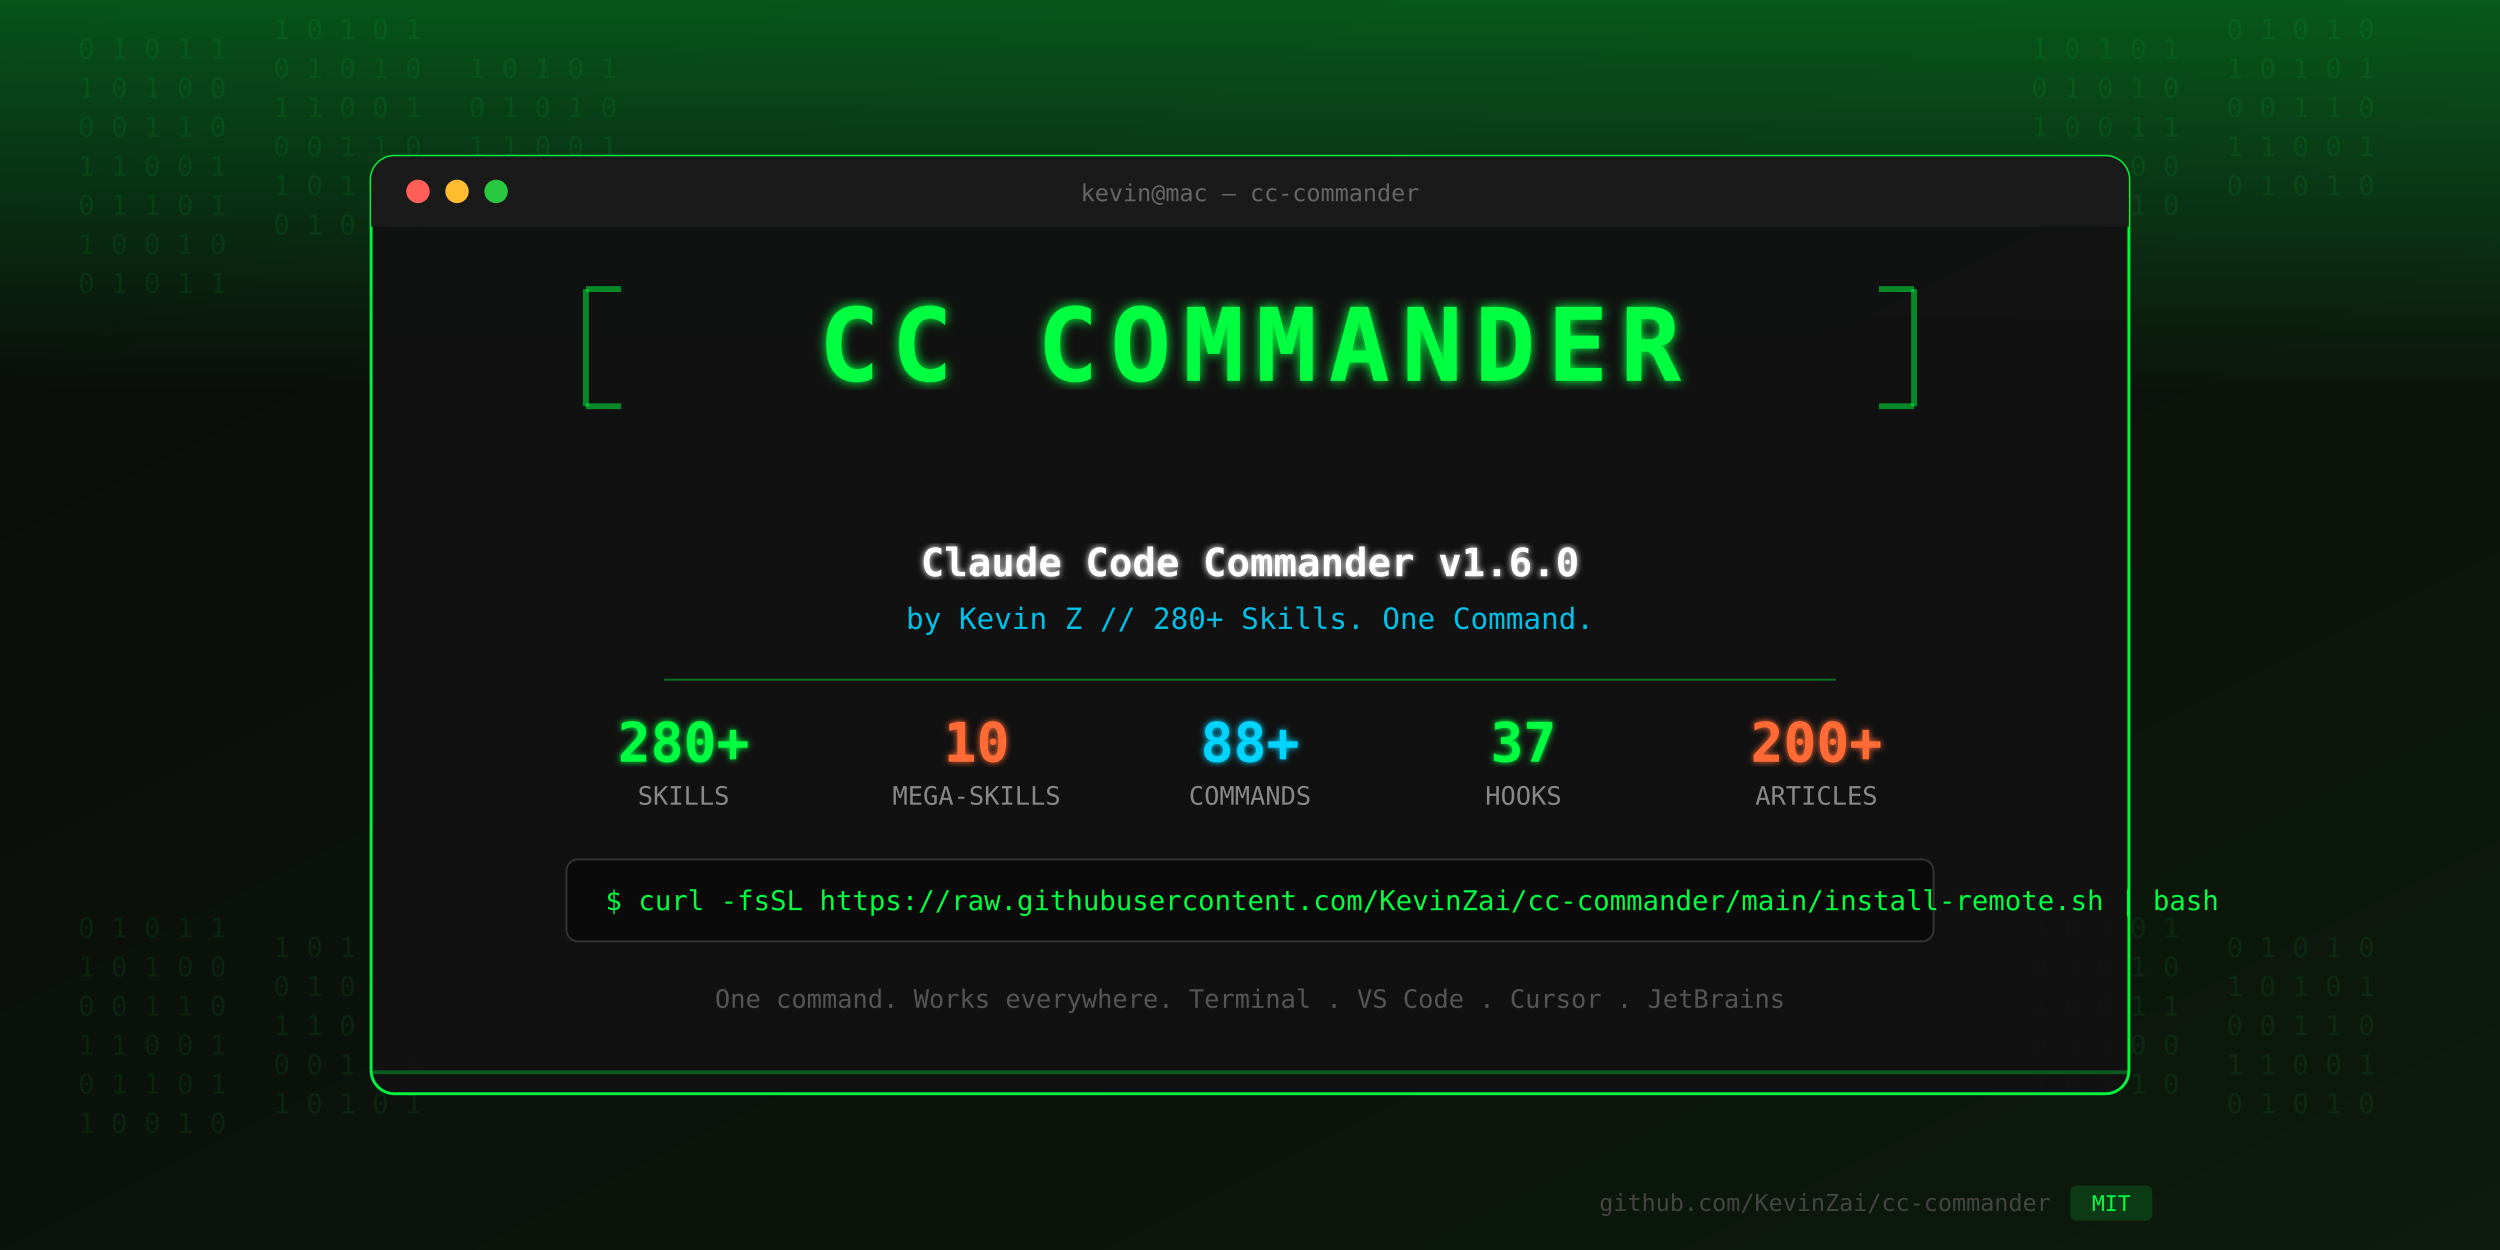
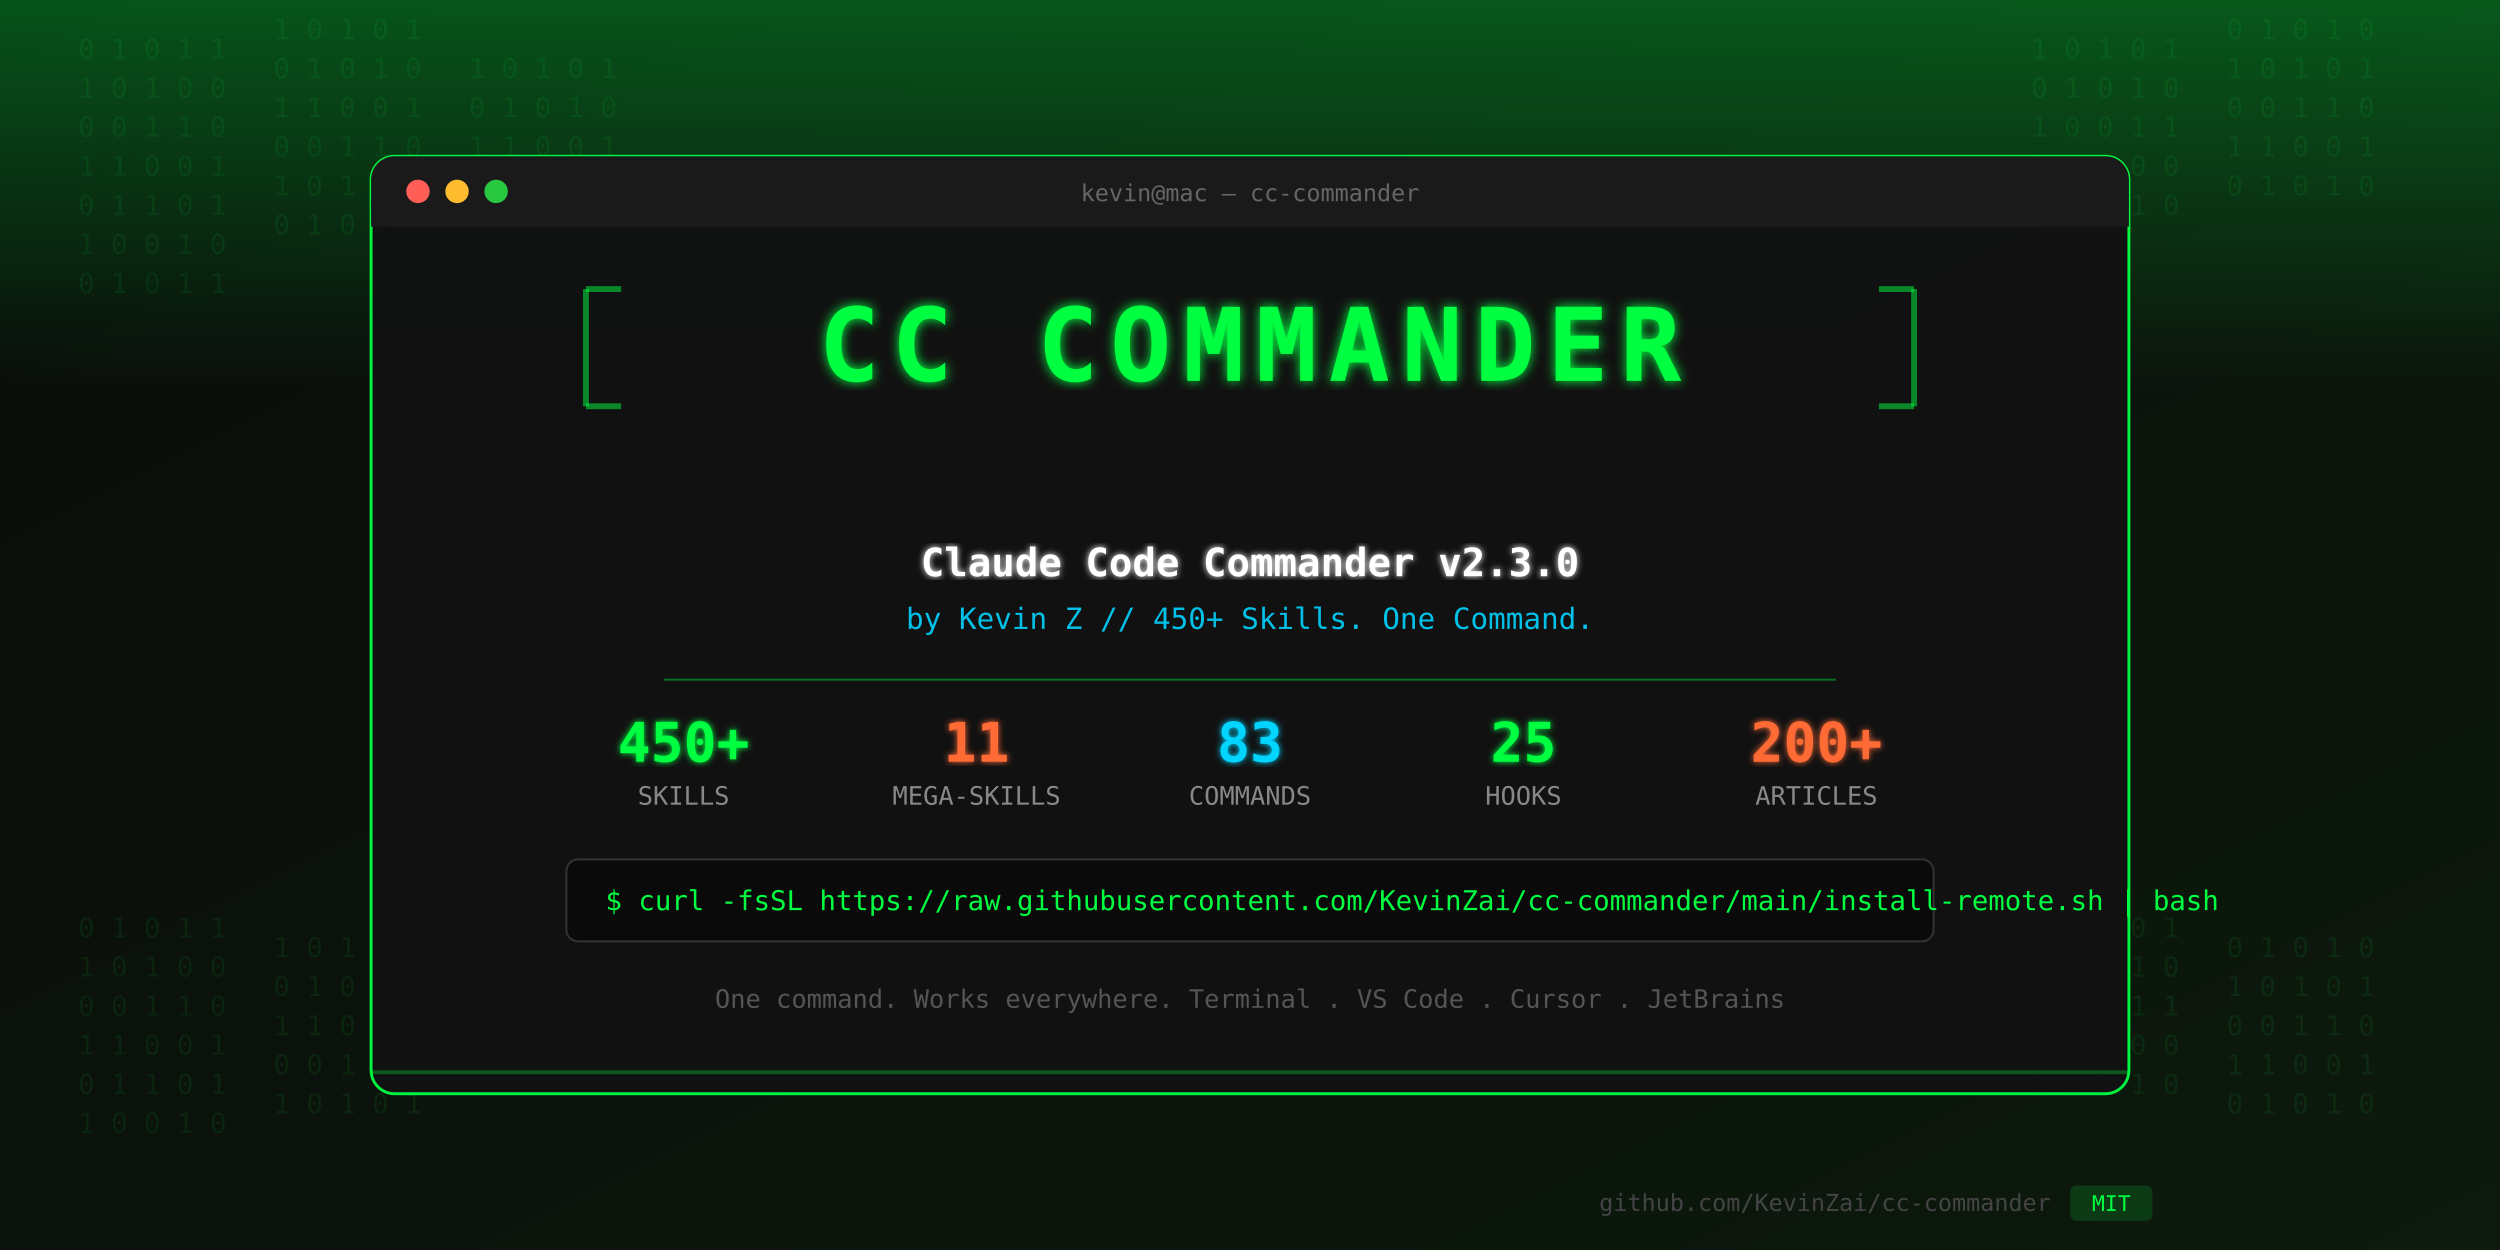
<svg xmlns="http://www.w3.org/2000/svg" width="1280" height="640" viewBox="0 0 1280 640">
  <defs>
    <linearGradient id="bg" x1="0%" y1="0%" x2="100%" y2="100%">
      <stop offset="0%" style="stop-color:#0a0a0a" />
      <stop offset="100%" style="stop-color:#0d1a0d" />
    </linearGradient>
    <linearGradient id="greenGlow" x1="0%" y1="0%" x2="0%" y2="100%">
      <stop offset="0%" style="stop-color:#00ff41;stop-opacity:0.3" />
      <stop offset="100%" style="stop-color:#00ff41;stop-opacity:0" />
    </linearGradient>
    <filter id="glow">
      <feGaussianBlur stdDeviation="3" result="blur" />
      <feMerge>
        <feMergeNode in="blur" />
        <feMergeNode in="SourceGraphic" />
      </feMerge>
    </filter>
    <filter id="softGlow">
      <feGaussianBlur stdDeviation="1.5" result="blur" />
      <feMerge>
        <feMergeNode in="blur" />
        <feMergeNode in="SourceGraphic" />
      </feMerge>
    </filter>
  </defs>
  <rect width="1280" height="640" fill="url(#bg)" />
  <g opacity="0.08" fill="#00ff41" font-family="monospace" font-size="14">
    <text x="40" y="30">0 1 0 1 1</text>
    <text x="40" y="50">1 0 1 0 0</text>
    <text x="40" y="70">0 0 1 1 0</text>
    <text x="40" y="90">1 1 0 0 1</text>
    <text x="40" y="110">0 1 1 0 1</text>
    <text x="40" y="130">1 0 0 1 0</text>
    <text x="40" y="150">0 1 0 1 1</text>
    <text x="140" y="20">1 0 1 0 1</text>
    <text x="140" y="40">0 1 0 1 0</text>
    <text x="140" y="60">1 1 0 0 1</text>
    <text x="140" y="80">0 0 1 1 0</text>
    <text x="140" y="100">1 0 1 0 1</text>
    <text x="140" y="120">0 1 0 1 0</text>
    <text x="240" y="40">1 0 1 0 1</text>
    <text x="240" y="60">0 1 0 1 0</text>
    <text x="240" y="80">1 1 0 0 1</text>
    <text x="240" y="100">0 0 1 1 0</text>
    <text x="1040" y="30">1 0 1 0 1</text>
    <text x="1040" y="50">0 1 0 1 0</text>
    <text x="1040" y="70">1 0 0 1 1</text>
    <text x="1040" y="90">0 1 1 0 0</text>
    <text x="1040" y="110">1 0 1 1 0</text>
    <text x="1140" y="20">0 1 0 1 0</text>
    <text x="1140" y="40">1 0 1 0 1</text>
    <text x="1140" y="60">0 0 1 1 0</text>
    <text x="1140" y="80">1 1 0 0 1</text>
    <text x="1140" y="100">0 1 0 1 0</text>
    <text x="40" y="480">0 1 0 1 1</text>
    <text x="40" y="500">1 0 1 0 0</text>
    <text x="40" y="520">0 0 1 1 0</text>
    <text x="40" y="540">1 1 0 0 1</text>
    <text x="40" y="560">0 1 1 0 1</text>
    <text x="40" y="580">1 0 0 1 0</text>
    <text x="140" y="490">1 0 1 0 1</text>
    <text x="140" y="510">0 1 0 1 0</text>
    <text x="140" y="530">1 1 0 0 1</text>
    <text x="140" y="550">0 0 1 1 0</text>
    <text x="140" y="570">1 0 1 0 1</text>
    <text x="1040" y="480">1 0 1 0 1</text>
    <text x="1040" y="500">0 1 0 1 0</text>
    <text x="1040" y="520">1 0 0 1 1</text>
    <text x="1040" y="540">0 1 1 0 0</text>
    <text x="1040" y="560">1 0 1 1 0</text>
    <text x="1140" y="490">0 1 0 1 0</text>
    <text x="1140" y="510">1 0 1 0 1</text>
    <text x="1140" y="530">0 0 1 1 0</text>
    <text x="1140" y="550">1 1 0 0 1</text>
    <text x="1140" y="570">0 1 0 1 0</text>
  </g>
  <rect width="1280" height="200" fill="url(#greenGlow)" />
  <rect x="190" y="80" width="900" height="480" rx="12" fill="#111111" stroke="#00ff41" stroke-width="1.5" opacity="0.95" />
  <rect x="190" y="80" width="900" height="36" rx="12" fill="#1a1a1a" />
  <rect x="190" y="104" width="900" height="12" fill="#1a1a1a" />
  <circle cx="214" cy="98" r="6" fill="#ff5f57" />
  <circle cx="234" cy="98" r="6" fill="#febc2e" />
  <circle cx="254" cy="98" r="6" fill="#28c840" />
  <text x="640" y="103" text-anchor="middle" fill="#666" font-family="SF Mono,Monaco,Menlo,monospace" font-size="12">kevin@mac — cc-commander</text>
  <g filter="url(#glow)">
    <text x="640" y="195" text-anchor="middle" fill="#00ff41" font-family="Monaco,Menlo,Consolas,monospace" font-size="52" font-weight="bold" letter-spacing="6">CC COMMANDER</text>
  </g>
  <line x1="300" y1="148" x2="300" y2="208" stroke="#00ff41" stroke-width="3" opacity="0.5" />
  <line x1="300" y1="148" x2="318" y2="148" stroke="#00ff41" stroke-width="3" opacity="0.5" />
  <line x1="300" y1="208" x2="318" y2="208" stroke="#00ff41" stroke-width="3" opacity="0.5" />
  <line x1="980" y1="148" x2="980" y2="208" stroke="#00ff41" stroke-width="3" opacity="0.5" />
  <line x1="962" y1="148" x2="980" y2="148" stroke="#00ff41" stroke-width="3" opacity="0.5" />
  <line x1="962" y1="208" x2="980" y2="208" stroke="#00ff41" stroke-width="3" opacity="0.5" />
  <text x="640" y="295" text-anchor="middle" fill="#ffffff" font-family="SF Mono,Monaco,Menlo,Consolas,monospace" font-size="20" font-weight="bold" filter="url(#softGlow)">
-     Claude Code Commander  v1.6.0
+     Claude Code Commander  v2.3.0
  </text>
  <text x="640" y="322" text-anchor="middle" fill="#00d4ff" font-family="SF Mono,Monaco,Menlo,Consolas,monospace" font-size="15" opacity="0.9">
-     by Kevin Z  //  280+ Skills. One Command.
+     by Kevin Z  //  450+ Skills. One Command.
  </text>
  <line x1="340" y1="348" x2="940" y2="348" stroke="#00ff41" stroke-width="1" opacity="0.4" />
  <g font-family="SF Mono,Monaco,Menlo,Consolas,monospace" text-anchor="middle">
-     <text x="350" y="390" fill="#00ff41" font-size="28" font-weight="bold" filter="url(#softGlow)">280+</text>
+     <text x="350" y="390" fill="#00ff41" font-size="28" font-weight="bold" filter="url(#softGlow)">450+</text>
    <text x="350" y="412" fill="#888" font-size="13">SKILLS</text>
-     <text x="500" y="390" fill="#ff6b35" font-size="28" font-weight="bold" filter="url(#softGlow)">10</text>
+     <text x="500" y="390" fill="#ff6b35" font-size="28" font-weight="bold" filter="url(#softGlow)">11</text>
    <text x="500" y="412" fill="#888" font-size="13">MEGA-SKILLS</text>
-     <text x="640" y="390" fill="#00d4ff" font-size="28" font-weight="bold" filter="url(#softGlow)">88+</text>
+     <text x="640" y="390" fill="#00d4ff" font-size="28" font-weight="bold" filter="url(#softGlow)">83</text>
    <text x="640" y="412" fill="#888" font-size="13">COMMANDS</text>
-     <text x="780" y="390" fill="#00ff41" font-size="28" font-weight="bold" filter="url(#softGlow)">37</text>
+     <text x="780" y="390" fill="#00ff41" font-size="28" font-weight="bold" filter="url(#softGlow)">25</text>
    <text x="780" y="412" fill="#888" font-size="13">HOOKS</text>
    <text x="930" y="390" fill="#ff6b35" font-size="28" font-weight="bold" filter="url(#softGlow)">200+</text>
    <text x="930" y="412" fill="#888" font-size="13">ARTICLES</text>
  </g>
  <rect x="290" y="440" width="700" height="42" rx="6" fill="#0a0a0a" stroke="#333" stroke-width="1" />
  <text x="310" y="466" fill="#00ff41" font-family="SF Mono,Monaco,Menlo,Consolas,monospace" font-size="14">
    $ curl -fsSL https://raw.githubusercontent.com/KevinZai/cc-commander/main/install-remote.sh | bash
  </text>
  <text x="640" y="516" text-anchor="middle" fill="#555" font-family="SF Mono,Monaco,Menlo,Consolas,monospace" font-size="13">
    One command. Works everywhere. Terminal . VS Code . Cursor . JetBrains
  </text>
  <rect x="190" y="548" width="900" height="2" fill="#00ff41" opacity="0.3" />
  <text x="1050" y="620" text-anchor="end" fill="#444" font-family="SF Mono,Monaco,Menlo,monospace" font-size="12">
    github.com/KevinZai/cc-commander
  </text>
  <rect x="1060" y="607" width="42" height="18" rx="3" fill="#00ff41" opacity="0.15" />
  <text x="1081" y="620" text-anchor="middle" fill="#00ff41" font-family="SF Mono,Monaco,Menlo,monospace" font-size="11">MIT</text>
</svg>
